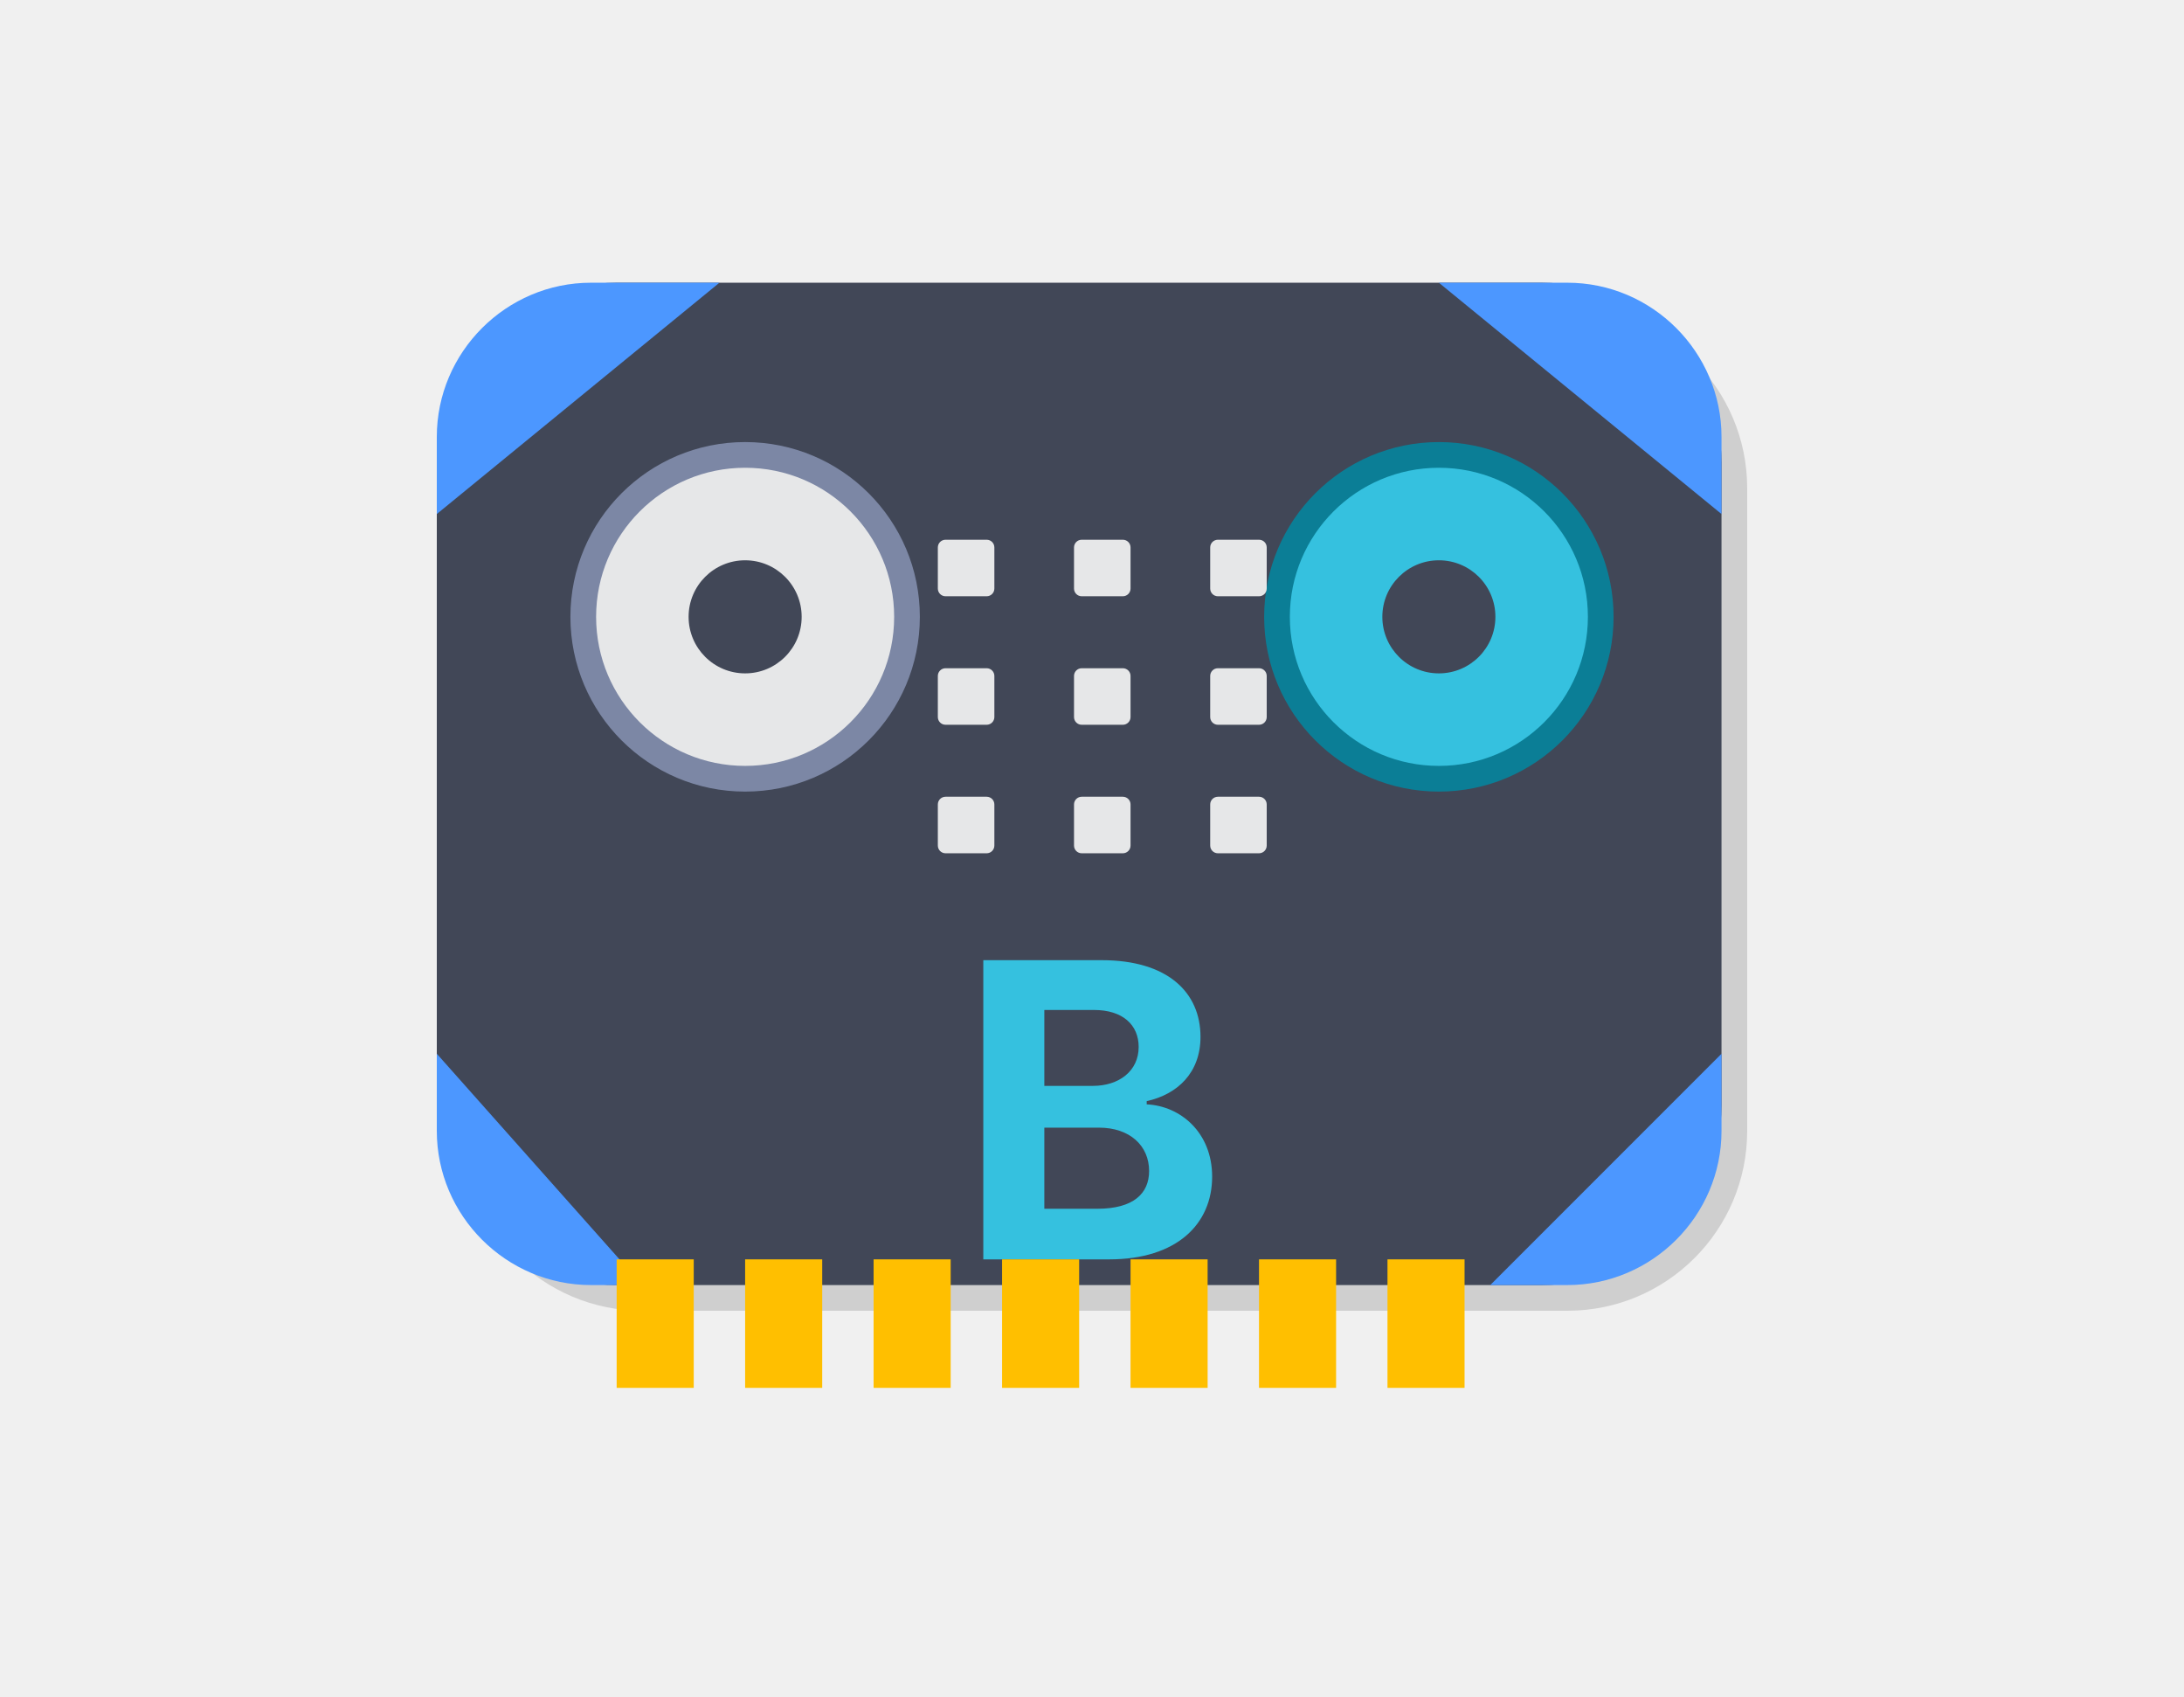
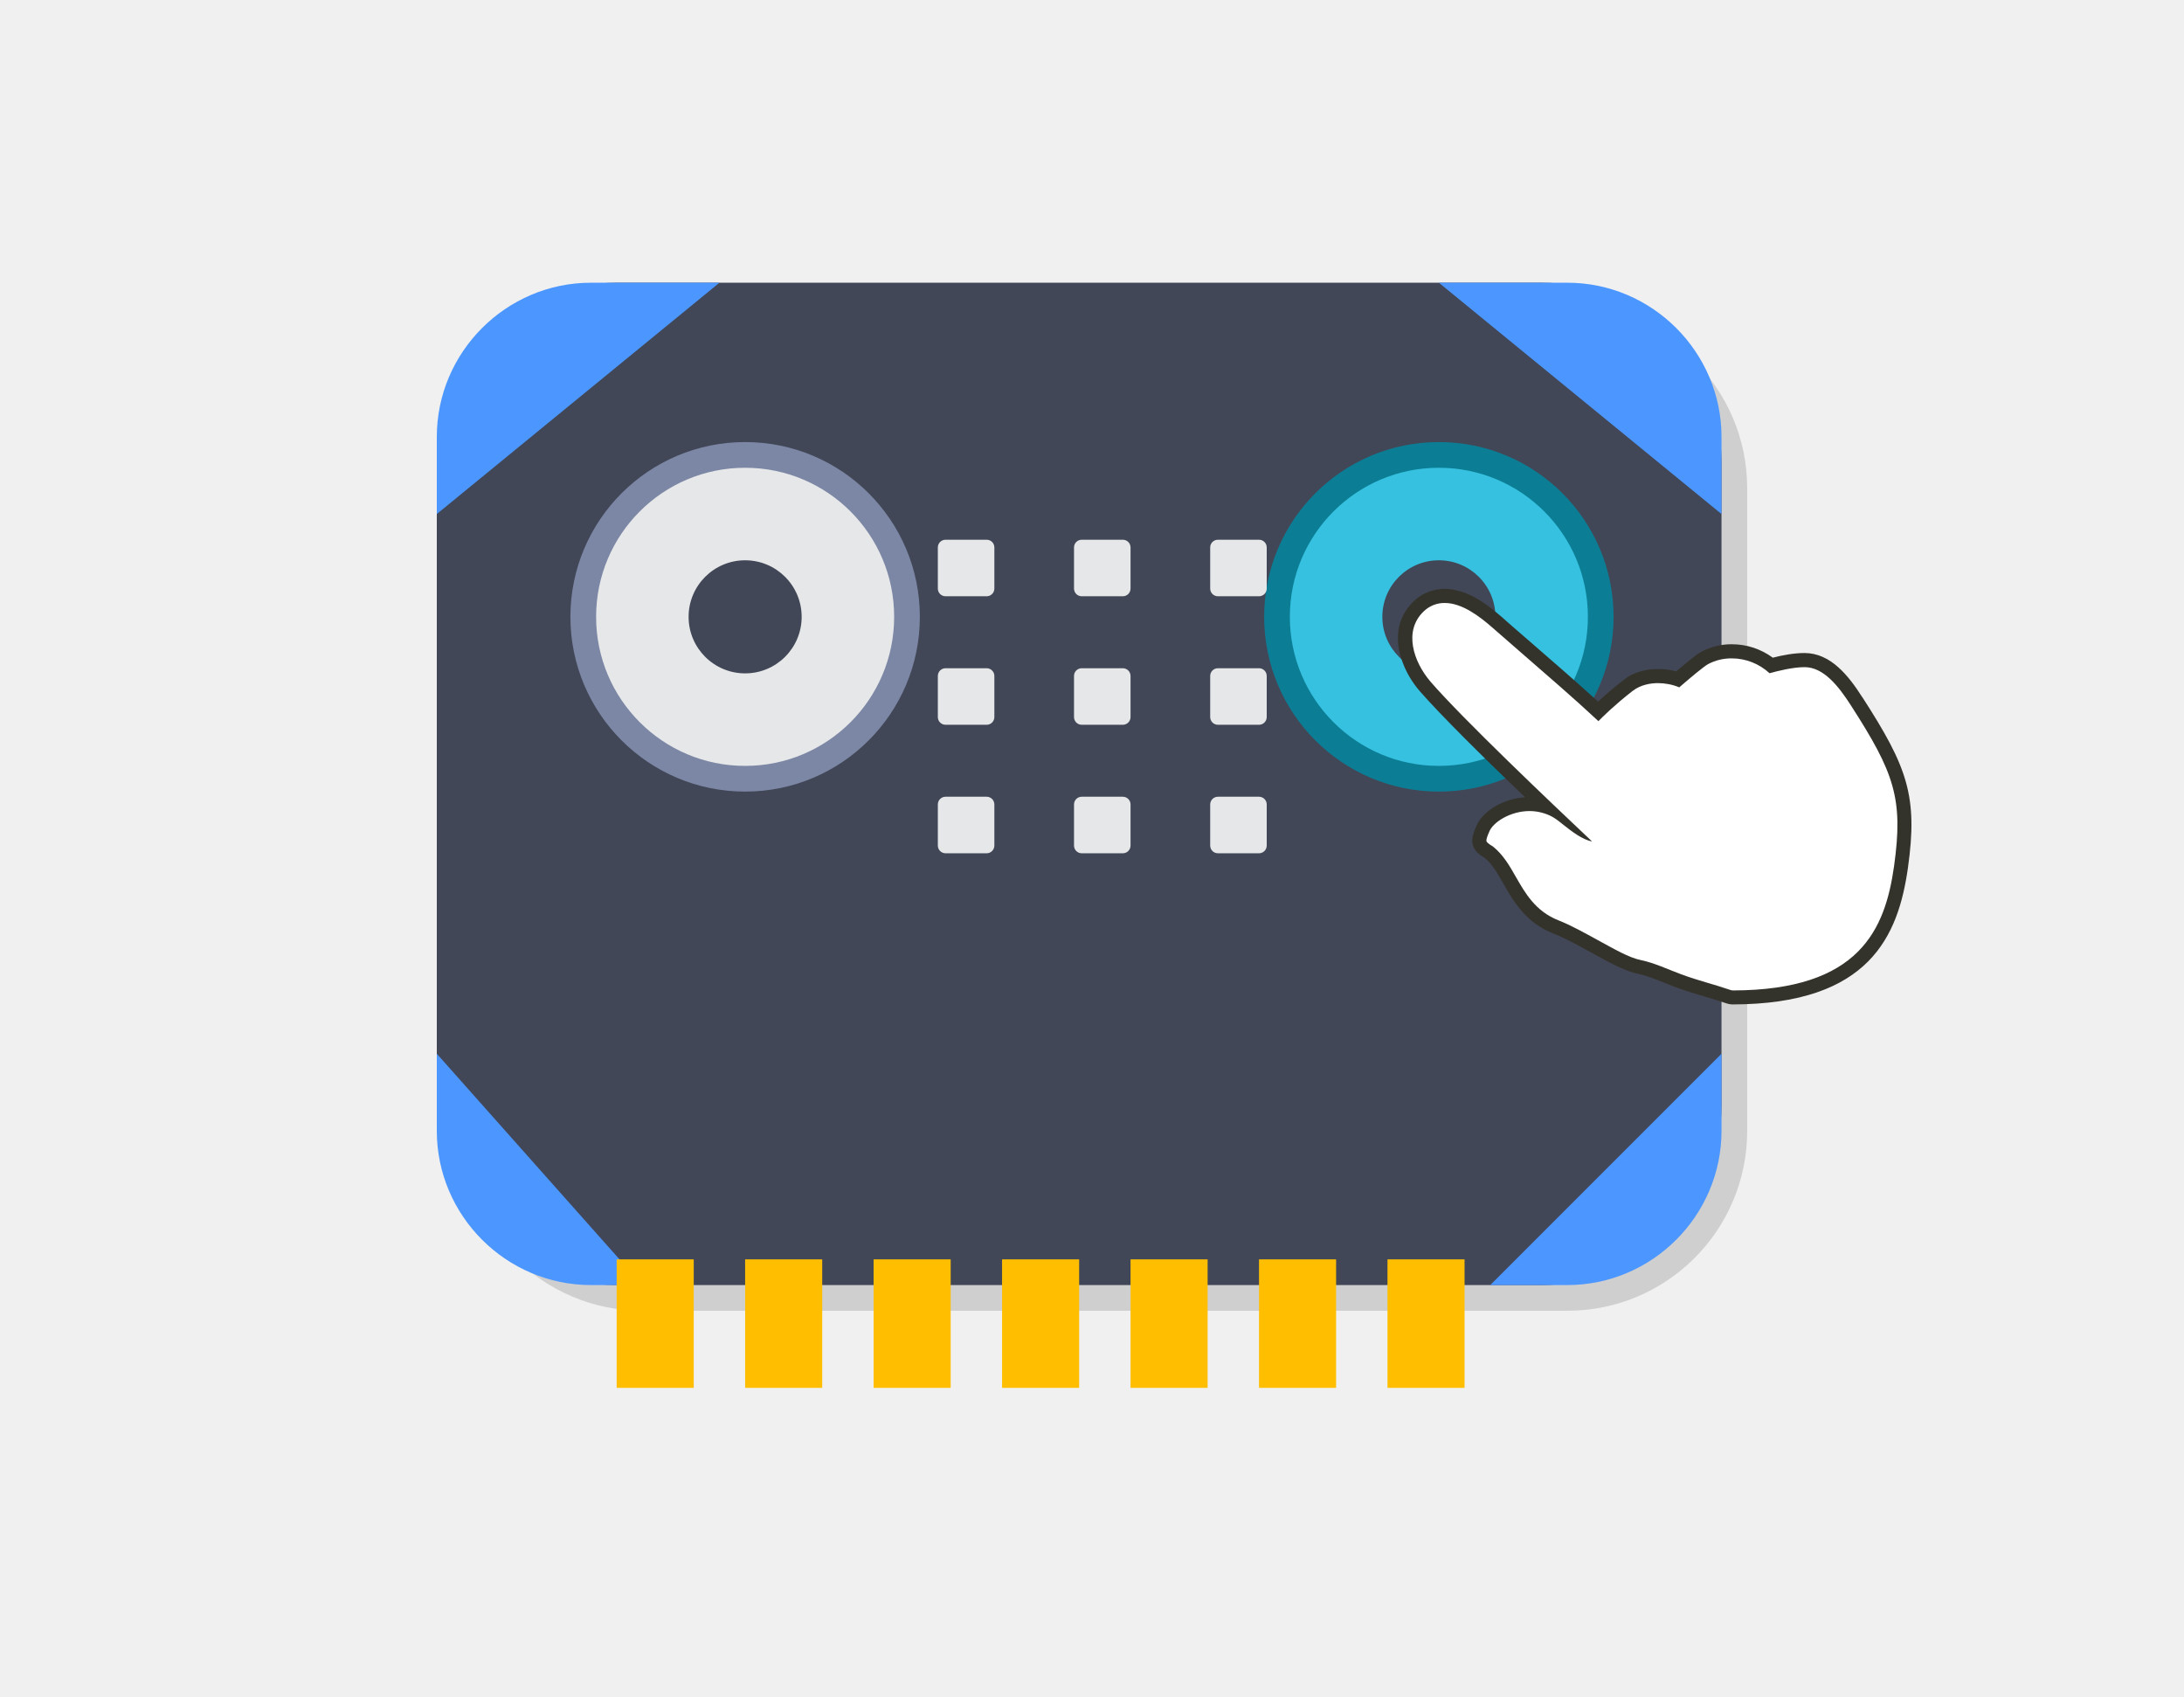
<svg xmlns="http://www.w3.org/2000/svg" width="85" height="66" viewBox="0 0 85 66">
+   <defs>
+     <g id="button-press-hand">
+       <path d="M63.97 33.7c-.99-1.56-2.26-3.14-4.1-3.14-.72 0-1.55.15-2.24.33-.85-.62-1.85-.95-2.89-.95-.73-.01-1.48.17-2.15.52-.13.07-.42.22-1.8 1.4-.53-.15-1-.17-1.28-.17-.49 0-1.14.07-1.78.37h-.01c-.22.1-.43.24-.64.4-.75.58-1.37 1.12-1.81 1.54-1.57-1.43-3.34-2.96-4.93-4.34-.66-.57-1.31-1.13-1.95-1.7-.55-.47-1.25-1.04-2.05-1.44-.37-.18-.76-.33-1.17-.41-.24-.06-.5-.09-.75-.09-.17 0-.33.01-.49.04-.64.09-1.24.38-1.71.84-.62.59-.95 1.27-1.07 1.99-.06.39-.06.8-.01 1.2.05.39.15.77.3 1.14.27.74.7 1.44 1.21 2.03 1.45 1.66 4.37 4.56 7.4 7.46l.04.04s-.07.01-.11.02h-.05c-1.38.13-2.68.89-3.19 1.84l-.02.03c-.03.07-.06.13-.09.2-.38.81-.26 1.19-.21 1.34.04.13.15.48.84.88.54.45.89 1.08 1.33 1.85.69 1.21 1.56 2.71 3.5 3.48.73.28 1.52.71 2.27 1.12l.84.46c1.07.58 2 1.09 2.91 1.28.58.12 1.2.37 1.85.63.28.11.56.22.84.33.75.27 1.4.47 2.04.65.48.15.97.29 1.5.47.14.05.31.08.46.08 9.71-.02 11.71-4.89 12.39-9.65.72-5.09-.04-7.15-3.22-12.08Z" fill="#34332b" />
+       <path d="M54.67 54.41c-1.25-.43-2.24-.65-3.52-1.12-.94-.35-1.91-.81-2.83-1-.89-.18-1.91-.79-3.11-1.44-.9-.49-1.84-1.02-2.75-1.38-1.63-.64-2.36-1.94-3.01-3.07-.46-.81-.9-1.57-1.62-2.15 0 0-.41-.23-.46-.37-.05-.16.18-.64.18-.64.25-.71 1.52-1.5 2.86-1.5.5 0 .99.11 1.45.32.29.13.59.36.96.66.57.45 1.34 1.05 2.02 1.17-2.99-2.82-9.15-8.67-11.42-11.29-1.24-1.44-1.93-3.61-.5-4.98.4-.39.94-.61 1.5-.6 1.23 0 2.48.97 3.32 1.7.65.57 1.3 1.13 1.95 1.7 1.83 1.59 3.91 3.38 5.6 4.96.28-.29 1.15-1.15 2.41-2.13.59-.46 1.31-.56 1.81-.56.46 0 1.02.09 1.5.3.77-.67 1.75-1.49 2.05-1.65.52-.27 1.09-.41 1.68-.4.98 0 1.93.38 2.66 1.05.61-.17 1.66-.43 2.48-.43 1.35 0 2.41 1.36 3.26 2.68 3.09 4.8 3.74 6.61 3.07 11.4-.63 4.45-2.42 8.78-11.41 8.79-.04 0-.09-.01-.13-.02Z" fill="#fff" />
+     </g>
+   </defs>
  <rect x="18" y="12" width="50" height="39" rx="7" fill="#231f20" opacity="0.16" />
  <rect x="17" y="11" width="50" height="39" rx="7" fill="#414757" />
  <path d="M17 20v-3c0-3.3 2.7-6 6-6h5z" fill="#4c97ff" />
  <path d="M56 11h5c3.3 0 6 2.7 6 6v3z" fill="#4c97ff" />
  <path d="M17 41l8 9h-2c-3.3 0-6-2.7-6-6z" fill="#4c97ff" />
  <path d="M67 41v3c0 3.3-2.7 6-6 6h-3z" fill="#4c97ff" />
  <circle cx="29" cy="24" r="6.3" fill="#e6e7e8" stroke="#7c87a5" stroke-width="1" />
  <circle cx="56" cy="24" r="6.3" fill="#35c1df" stroke="#0b7e96" stroke-width="1" />
  <circle cx="29" cy="24" r="2.2" fill="#414757" />
  <circle cx="56" cy="24" r="2.2" fill="#414757" />
  <g fill="#e6e7e8">
    <rect x="36.5" y="21" width="2.2" height="2.2" rx="0.3" />
    <rect x="41.8" y="21" width="2.2" height="2.2" rx="0.3" />
    <rect x="47.1" y="21" width="2.2" height="2.2" rx="0.3" />
    <rect x="36.5" y="26" width="2.2" height="2.2" rx="0.3" />
    <rect x="41.8" y="26" width="2.2" height="2.2" rx="0.3" />
    <rect x="47.1" y="26" width="2.2" height="2.2" rx="0.3" />
    <rect x="36.5" y="31" width="2.2" height="2.2" rx="0.3" />
    <rect x="41.8" y="31" width="2.2" height="2.2" rx="0.3" />
    <rect x="47.1" y="31" width="2.2" height="2.2" rx="0.3" />
  </g>
-   <text x="42.5" y="49" text-anchor="middle" font-family="Inter, Arial, sans-serif" font-size="16" font-weight="700" fill="#35c1df">B</text>
  <g fill="#ffbf00">
    <rect x="24" y="49" width="3" height="5" />
    <rect x="29" y="49" width="3" height="5" />
    <rect x="34" y="49" width="3" height="5" />
    <rect x="39" y="49" width="3" height="5" />
    <rect x="44" y="49" width="3" height="5" />
    <rect x="49" y="49" width="3" height="5" />
    <rect x="54" y="49" width="3" height="5" />
  </g>
+   <use href="#button-press-hand" transform="translate(37.3 8.6) scale(.55)" />
</svg>
